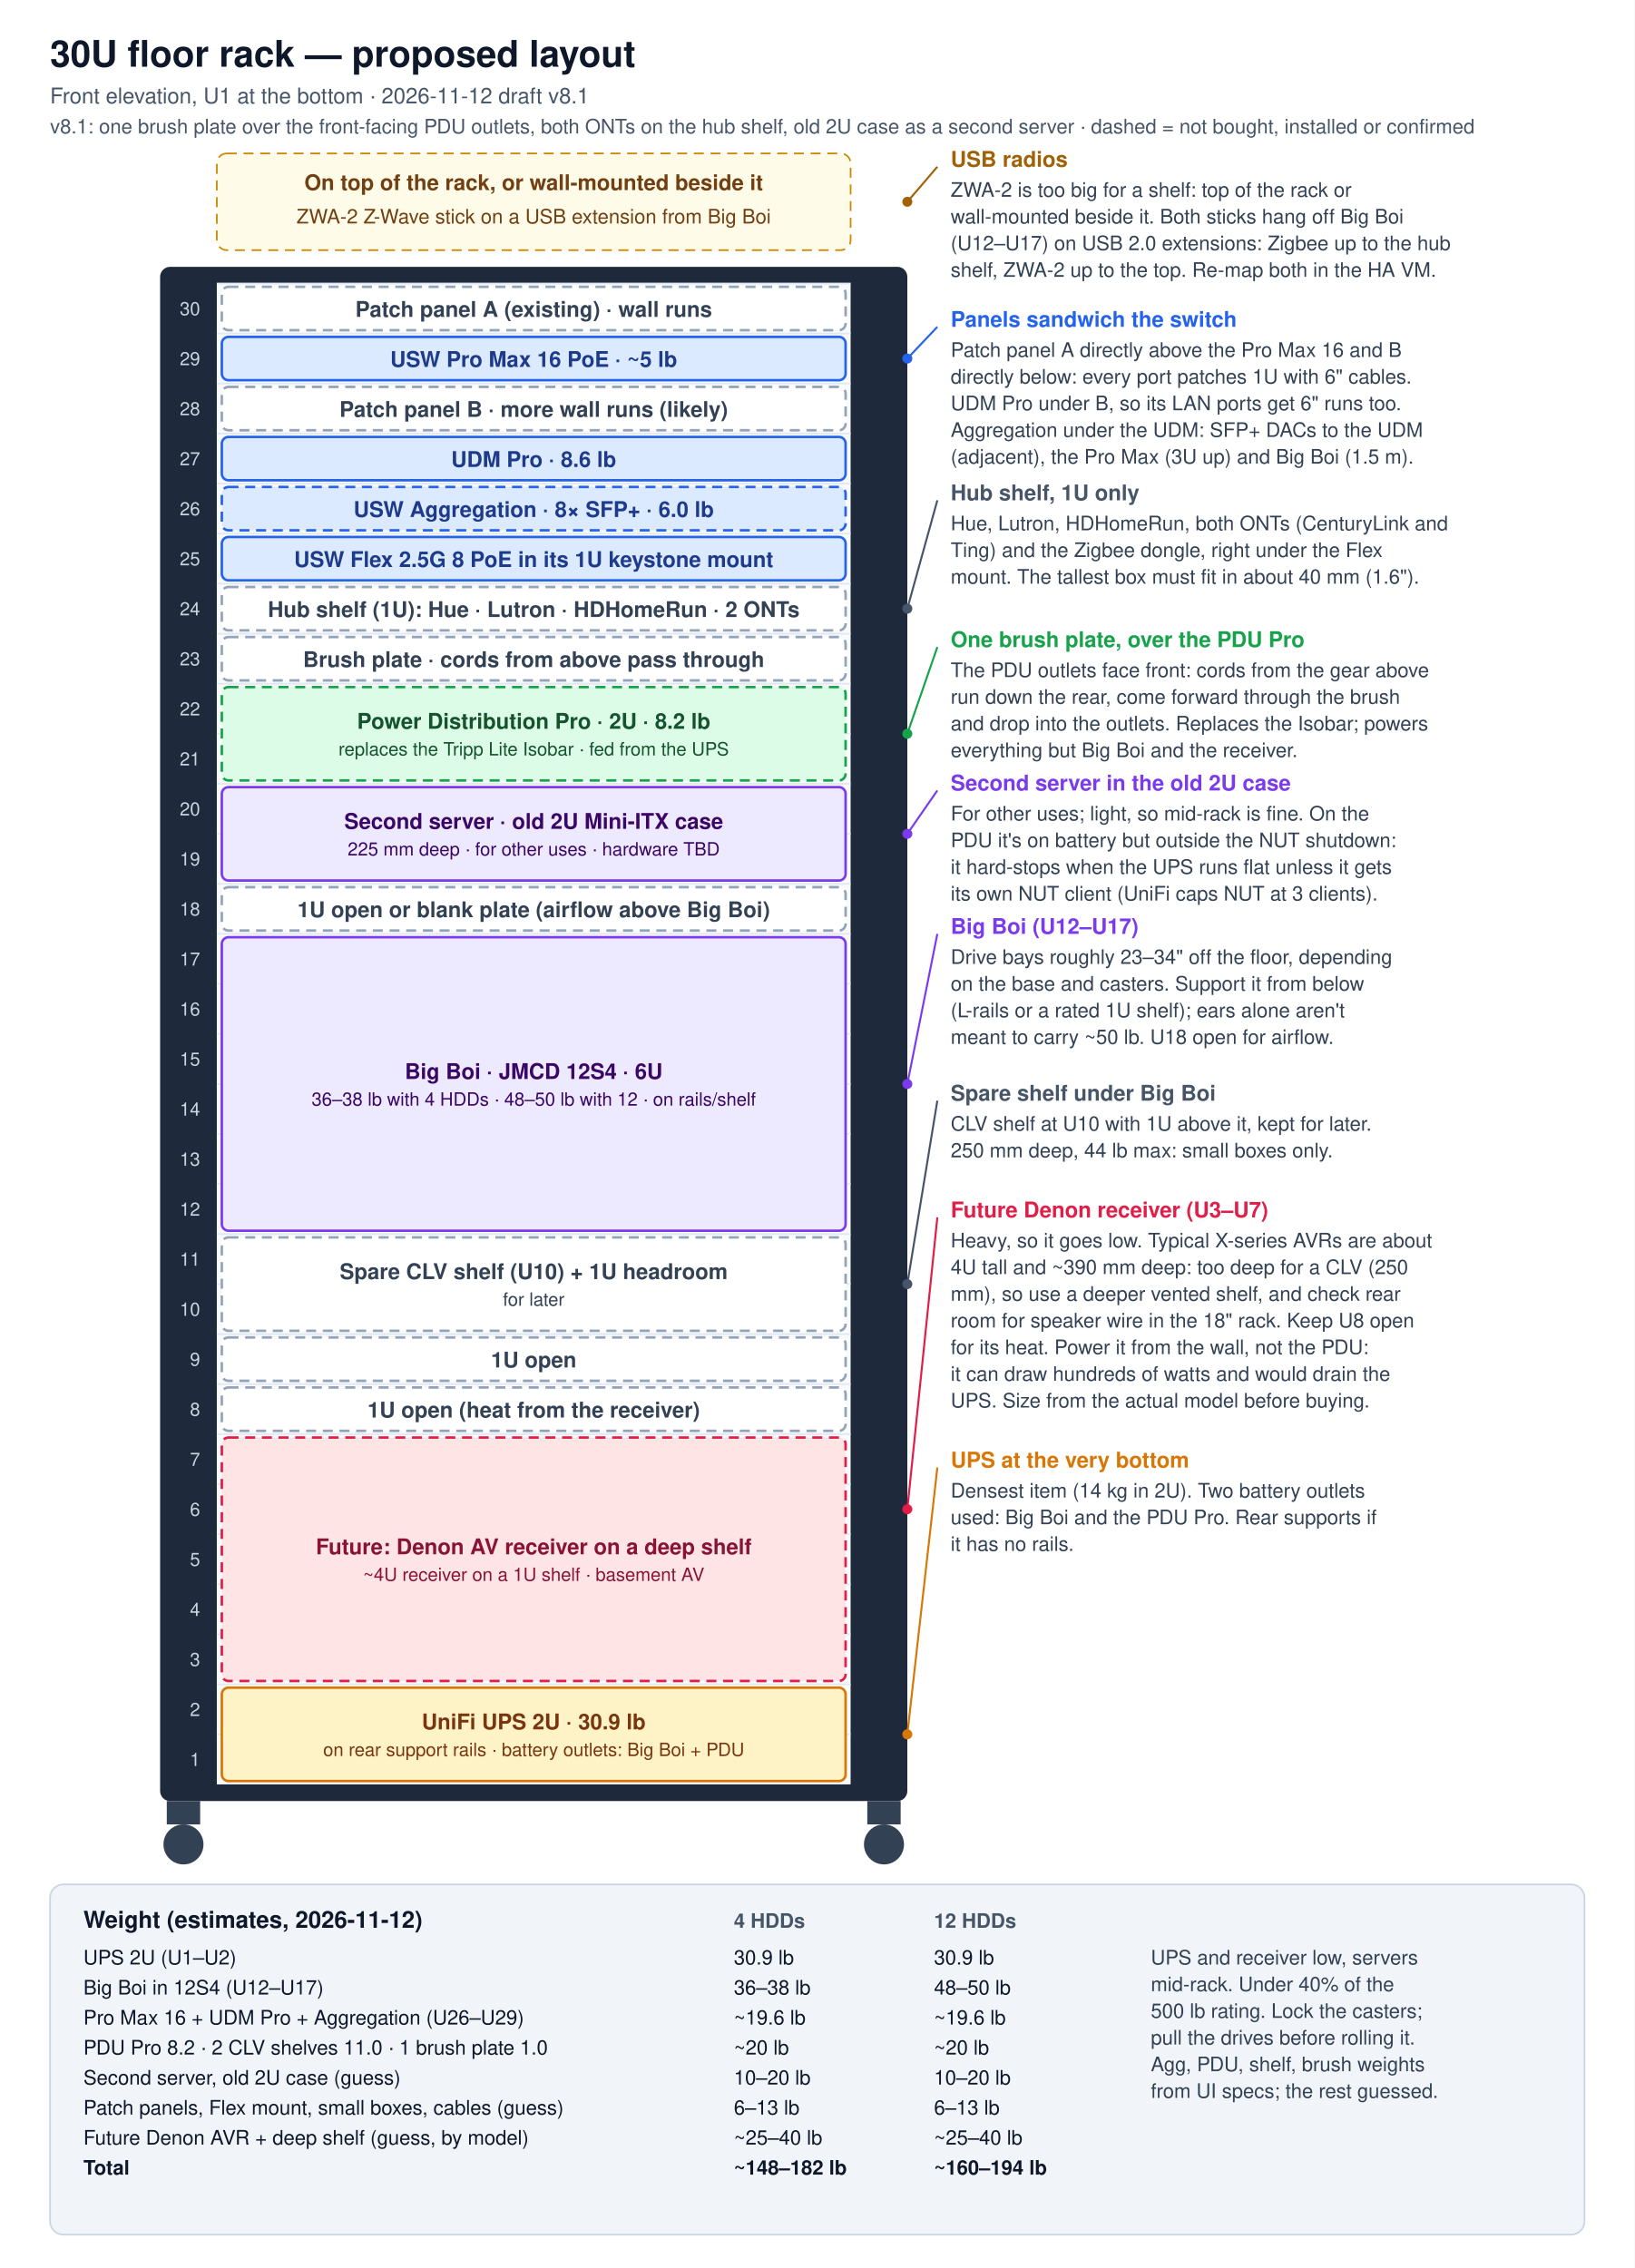
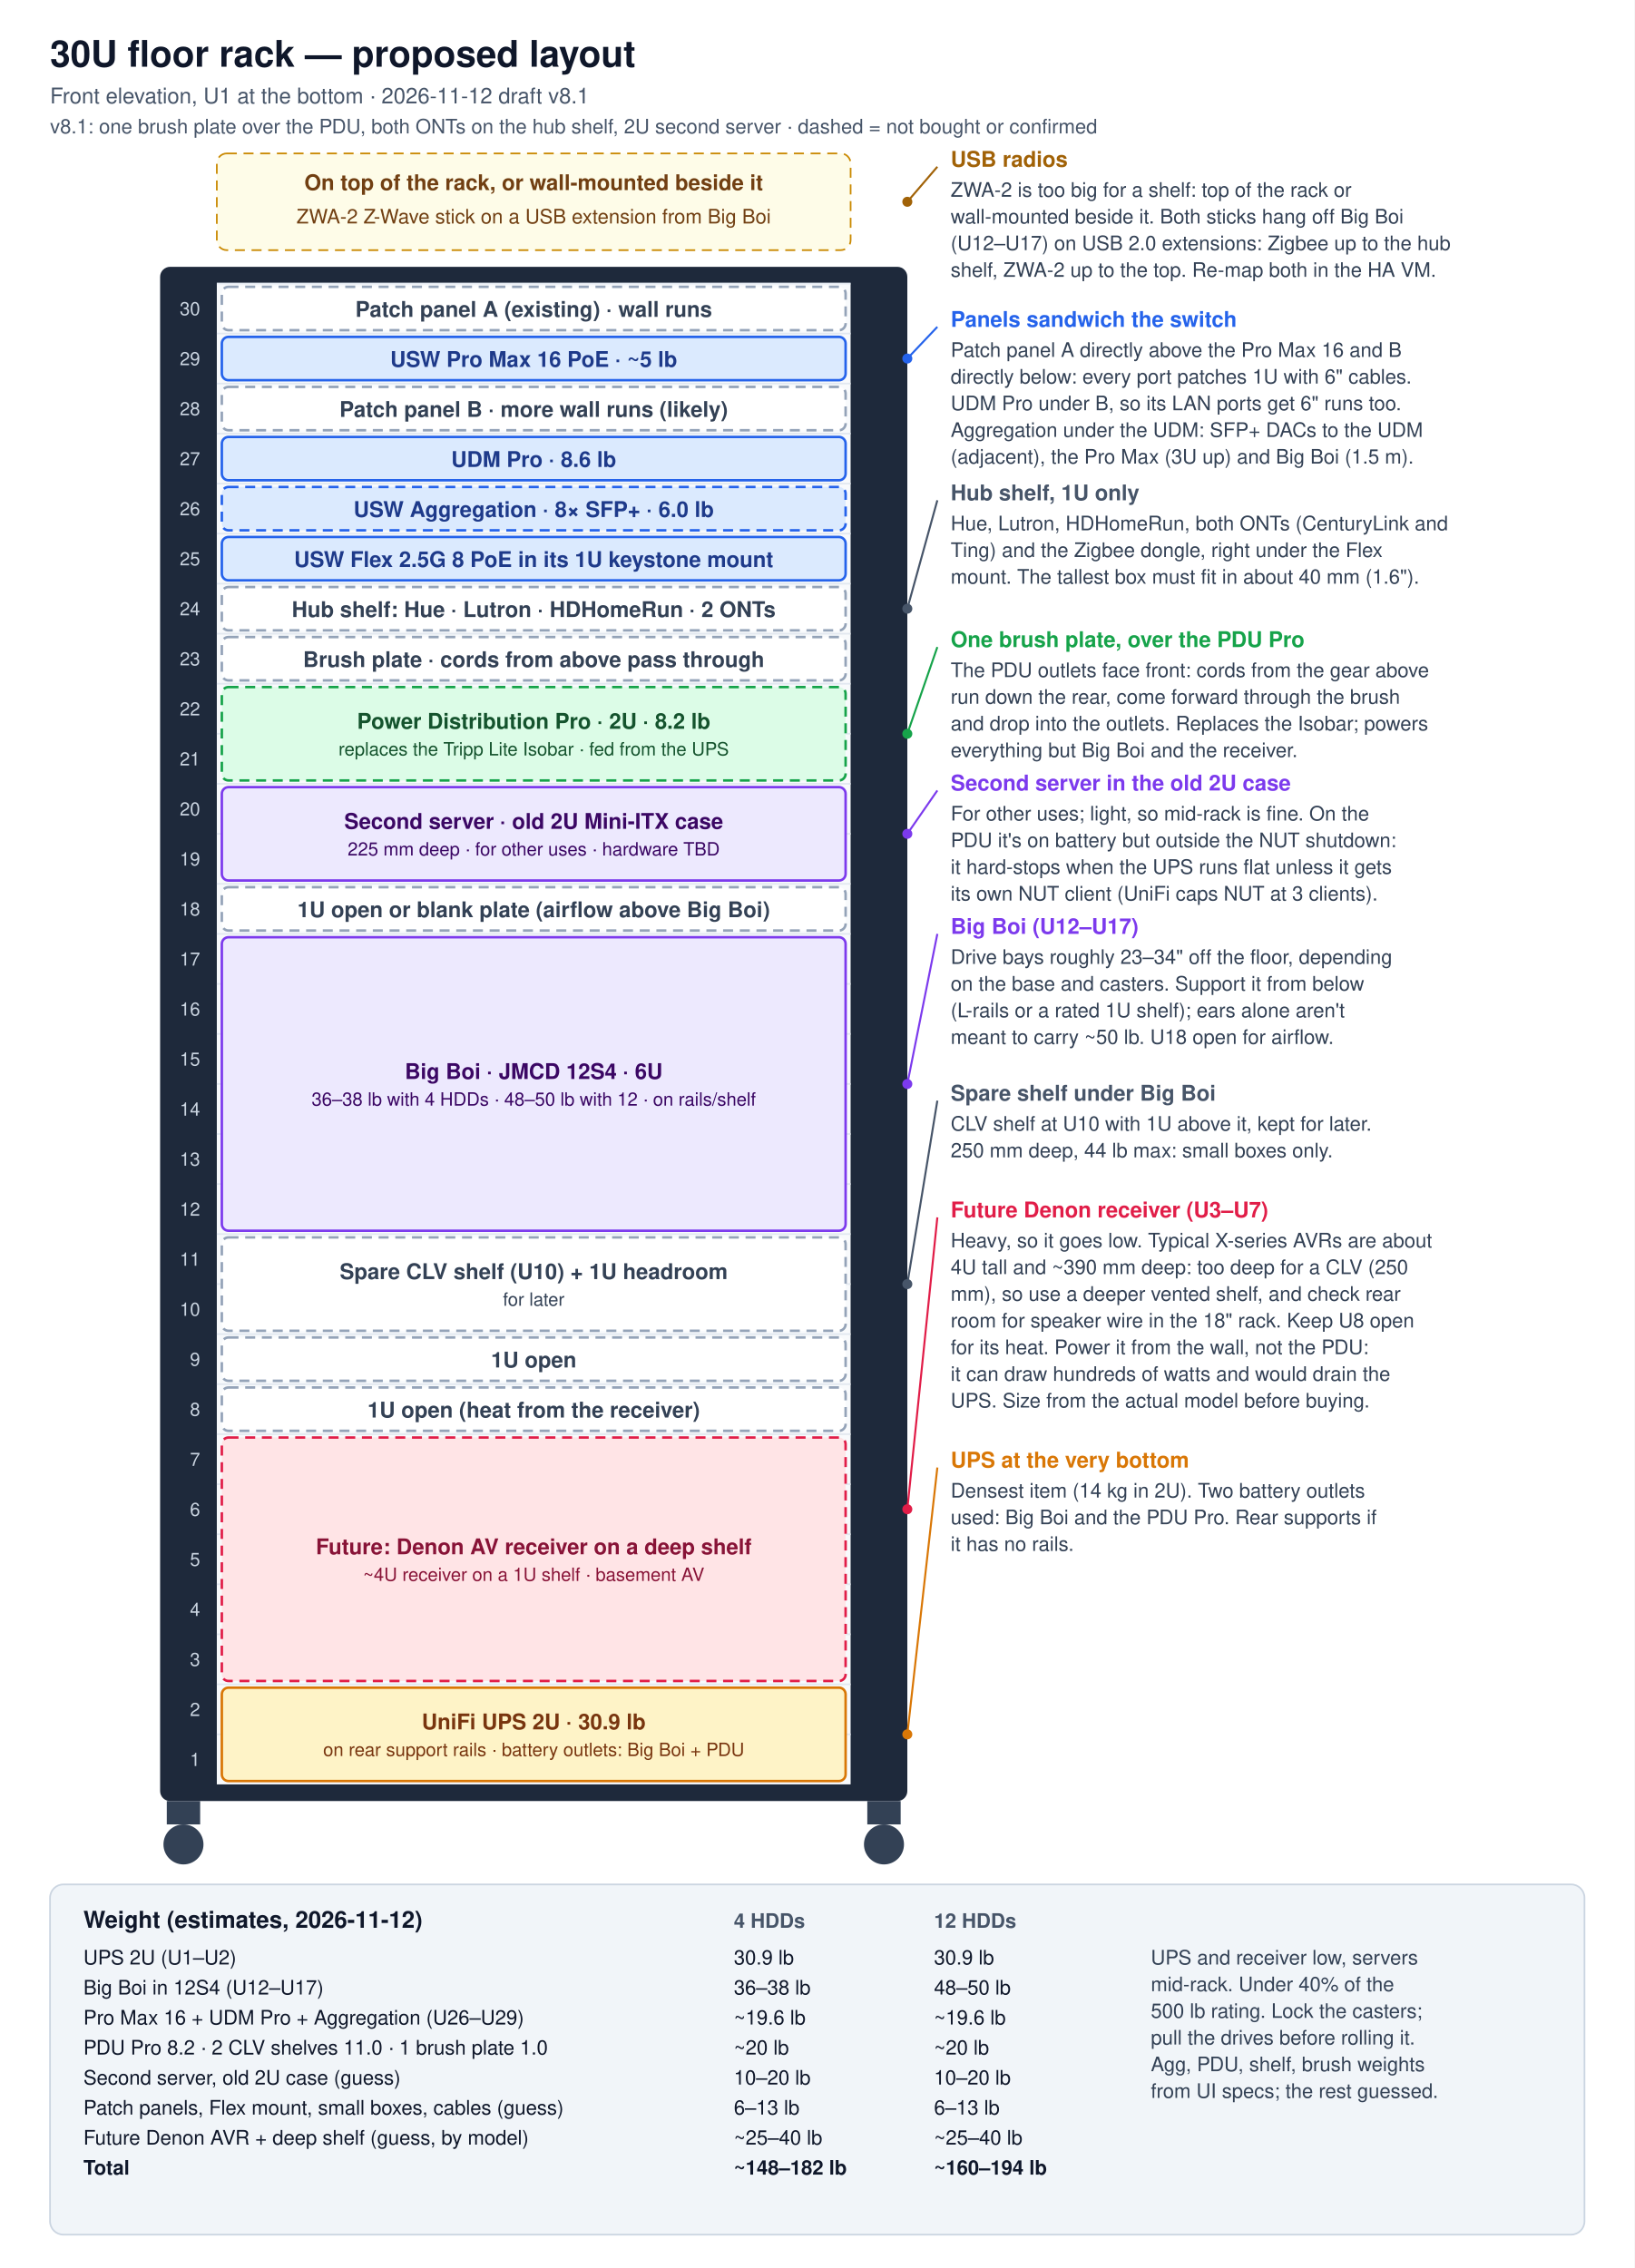
<svg xmlns="http://www.w3.org/2000/svg" viewBox="0 0 980 1360" width="980" height="1360" font-family="-apple-system, system-ui, Segoe UI, Helvetica, Arial, sans-serif">
  <defs>
    <pattern id="hatch" width="8" height="8" patternUnits="userSpaceOnUse" patternTransform="rotate(45)">
      <line x1="0" y1="0" x2="0" y2="8" stroke="#e2e8f0" stroke-width="3" />
    </pattern>
  </defs>
  <rect width="980" height="1360" fill="#ffffff" />
  <text x="30" y="40" font-size="22" font-weight="700" fill="#0f172a">30U floor rack — proposed layout</text>
  <text x="30" y="62" font-size="13" fill="#475569">Front elevation, U1 at the bottom · 2026-11-12 draft v8.1</text>
-   <text x="30" y="80" font-size="12" fill="#475569">v8.1: one brush plate over the front-facing PDU outlets, both ONTs on the hub shelf, old 2U case as a second server · dashed = not bought, installed or confirmed</text>
+   <text x="30" y="80" font-size="12" fill="#475569">v8.1: one brush plate over the PDU, both ONTs on the hub shelf, 2U second server · dashed = not bought or confirmed</text>
  <rect x="130" y="92" width="380" height="58" rx="6" fill="#fefce8" stroke="#ca8a04" stroke-dasharray="6 4" />
  <text x="320" y="114" font-size="13" font-weight="700" fill="#713f12" text-anchor="middle">On top of the rack, or wall-mounted beside it</text>
  <text x="320" y="134" font-size="12" fill="#713f12" text-anchor="middle">ZWA-2 Z-Wave stick on a USB extension from Big Boi</text>
  <rect x="96" y="160" width="448" height="920" rx="6" fill="#1e293b" />
  <rect x="130" y="170" width="380" height="900" fill="#f8fafc" />
  <text x="120" y="1059" font-size="11" fill="#cbd5e1" text-anchor="end">1</text>
  <line x1="130" y1="1040" x2="510" y2="1040" stroke="#e2e8f0" />
  <text x="120" y="1029" font-size="11" fill="#cbd5e1" text-anchor="end">2</text>
  <line x1="130" y1="1010" x2="510" y2="1010" stroke="#e2e8f0" />
  <text x="120" y="999" font-size="11" fill="#cbd5e1" text-anchor="end">3</text>
  <line x1="130" y1="980" x2="510" y2="980" stroke="#e2e8f0" />
  <text x="120" y="969" font-size="11" fill="#cbd5e1" text-anchor="end">4</text>
  <line x1="130" y1="950" x2="510" y2="950" stroke="#e2e8f0" />
  <text x="120" y="939" font-size="11" fill="#cbd5e1" text-anchor="end">5</text>
  <line x1="130" y1="920" x2="510" y2="920" stroke="#e2e8f0" />
  <text x="120" y="909" font-size="11" fill="#cbd5e1" text-anchor="end">6</text>
  <line x1="130" y1="890" x2="510" y2="890" stroke="#e2e8f0" />
  <text x="120" y="879" font-size="11" fill="#cbd5e1" text-anchor="end">7</text>
  <line x1="130" y1="860" x2="510" y2="860" stroke="#e2e8f0" />
  <text x="120" y="849" font-size="11" fill="#cbd5e1" text-anchor="end">8</text>
  <line x1="130" y1="830" x2="510" y2="830" stroke="#e2e8f0" />
  <text x="120" y="819" font-size="11" fill="#cbd5e1" text-anchor="end">9</text>
  <line x1="130" y1="800" x2="510" y2="800" stroke="#e2e8f0" />
  <text x="120" y="789" font-size="11" fill="#cbd5e1" text-anchor="end">10</text>
  <line x1="130" y1="770" x2="510" y2="770" stroke="#e2e8f0" />
  <text x="120" y="759" font-size="11" fill="#cbd5e1" text-anchor="end">11</text>
  <line x1="130" y1="740" x2="510" y2="740" stroke="#e2e8f0" />
  <text x="120" y="729" font-size="11" fill="#cbd5e1" text-anchor="end">12</text>
  <line x1="130" y1="710" x2="510" y2="710" stroke="#e2e8f0" />
  <text x="120" y="699" font-size="11" fill="#cbd5e1" text-anchor="end">13</text>
  <line x1="130" y1="680" x2="510" y2="680" stroke="#e2e8f0" />
  <text x="120" y="669" font-size="11" fill="#cbd5e1" text-anchor="end">14</text>
  <line x1="130" y1="650" x2="510" y2="650" stroke="#e2e8f0" />
  <text x="120" y="639" font-size="11" fill="#cbd5e1" text-anchor="end">15</text>
  <line x1="130" y1="620" x2="510" y2="620" stroke="#e2e8f0" />
  <text x="120" y="609" font-size="11" fill="#cbd5e1" text-anchor="end">16</text>
  <line x1="130" y1="590" x2="510" y2="590" stroke="#e2e8f0" />
  <text x="120" y="579" font-size="11" fill="#cbd5e1" text-anchor="end">17</text>
  <line x1="130" y1="560" x2="510" y2="560" stroke="#e2e8f0" />
  <text x="120" y="549" font-size="11" fill="#cbd5e1" text-anchor="end">18</text>
  <line x1="130" y1="530" x2="510" y2="530" stroke="#e2e8f0" />
  <text x="120" y="519" font-size="11" fill="#cbd5e1" text-anchor="end">19</text>
  <line x1="130" y1="500" x2="510" y2="500" stroke="#e2e8f0" />
  <text x="120" y="489" font-size="11" fill="#cbd5e1" text-anchor="end">20</text>
  <line x1="130" y1="470" x2="510" y2="470" stroke="#e2e8f0" />
  <text x="120" y="459" font-size="11" fill="#cbd5e1" text-anchor="end">21</text>
  <line x1="130" y1="440" x2="510" y2="440" stroke="#e2e8f0" />
  <text x="120" y="429" font-size="11" fill="#cbd5e1" text-anchor="end">22</text>
  <line x1="130" y1="410" x2="510" y2="410" stroke="#e2e8f0" />
  <text x="120" y="399" font-size="11" fill="#cbd5e1" text-anchor="end">23</text>
  <line x1="130" y1="380" x2="510" y2="380" stroke="#e2e8f0" />
  <text x="120" y="369" font-size="11" fill="#cbd5e1" text-anchor="end">24</text>
  <line x1="130" y1="350" x2="510" y2="350" stroke="#e2e8f0" />
  <text x="120" y="339" font-size="11" fill="#cbd5e1" text-anchor="end">25</text>
  <line x1="130" y1="320" x2="510" y2="320" stroke="#e2e8f0" />
  <text x="120" y="309" font-size="11" fill="#cbd5e1" text-anchor="end">26</text>
  <line x1="130" y1="290" x2="510" y2="290" stroke="#e2e8f0" />
  <text x="120" y="279" font-size="11" fill="#cbd5e1" text-anchor="end">27</text>
  <line x1="130" y1="260" x2="510" y2="260" stroke="#e2e8f0" />
  <text x="120" y="249" font-size="11" fill="#cbd5e1" text-anchor="end">28</text>
  <line x1="130" y1="230" x2="510" y2="230" stroke="#e2e8f0" />
  <text x="120" y="219" font-size="11" fill="#cbd5e1" text-anchor="end">29</text>
  <line x1="130" y1="200" x2="510" y2="200" stroke="#e2e8f0" />
  <text x="120" y="189" font-size="11" fill="#cbd5e1" text-anchor="end">30</text>
  <line x1="130" y1="170" x2="510" y2="170" stroke="#e2e8f0" />
  <rect x="100" y="1080" width="20" height="14" fill="#334155" />
  <circle cx="110" cy="1106" r="12" fill="#334155" />
  <rect x="520" y="1080" width="20" height="14" fill="#334155" />
  <circle cx="530" cy="1106" r="12" fill="#334155" />
  <rect x="133" y="172" width="374" height="26" rx="4" fill="#ffffff" stroke="#94a3b8" stroke-width="1.5" stroke-dasharray="6 4" />
  <text x="320" y="190" font-size="13" font-weight="700" fill="#334155" text-anchor="middle">Patch panel A (existing)  ·  wall runs</text>
  <rect x="133" y="202" width="374" height="26" rx="4" fill="#dbeafe" stroke="#2563eb" stroke-width="1.5" />
  <text x="320" y="220" font-size="13" font-weight="700" fill="#1e3a8a" text-anchor="middle">USW Pro Max 16 PoE  ·  ~5 lb</text>
  <rect x="133" y="232" width="374" height="26" rx="4" fill="#ffffff" stroke="#94a3b8" stroke-width="1.5" stroke-dasharray="6 4" />
  <text x="320" y="250" font-size="13" font-weight="700" fill="#334155" text-anchor="middle">Patch panel B  ·  more wall runs (likely)</text>
  <rect x="133" y="262" width="374" height="26" rx="4" fill="#dbeafe" stroke="#2563eb" stroke-width="1.5" />
  <text x="320" y="280" font-size="13" font-weight="700" fill="#1e3a8a" text-anchor="middle">UDM Pro  ·  8.6 lb</text>
  <rect x="133" y="292" width="374" height="26" rx="4" fill="#dbeafe" stroke="#2563eb" stroke-width="1.5" stroke-dasharray="6 4" />
  <text x="320" y="310" font-size="13" font-weight="700" fill="#1e3a8a" text-anchor="middle">USW Aggregation  ·  8× SFP+  ·  6.0 lb</text>
  <rect x="133" y="322" width="374" height="26" rx="4" fill="#dbeafe" stroke="#2563eb" stroke-width="1.5" />
  <text x="320" y="340" font-size="13" font-weight="700" fill="#1e3a8a" text-anchor="middle">USW Flex 2.5G 8 PoE in its 1U keystone mount</text>
  <rect x="133" y="352" width="374" height="26" rx="4" fill="#ffffff" stroke="#94a3b8" stroke-width="1.5" stroke-dasharray="6 4" />
-   <text x="320" y="370" font-size="13" font-weight="700" fill="#334155" text-anchor="middle">Hub shelf (1U): Hue · Lutron · HDHomeRun · 2 ONTs</text>
+   <text x="320" y="370" font-size="13" font-weight="700" fill="#334155" text-anchor="middle">Hub shelf: Hue · Lutron · HDHomeRun · 2 ONTs</text>
  <rect x="133" y="382" width="374" height="26" rx="4" fill="#ffffff" stroke="#94a3b8" stroke-width="1.5" stroke-dasharray="6 4" />
  <text x="320" y="400" font-size="13" font-weight="700" fill="#334155" text-anchor="middle">Brush plate  ·  cords from above pass through</text>
  <rect x="133" y="412" width="374" height="56" rx="4" fill="#dcfce7" stroke="#16a34a" stroke-width="1.5" stroke-dasharray="6 4" />
  <text x="320" y="437" font-size="13" font-weight="700" fill="#14532d" text-anchor="middle">Power Distribution Pro  ·  2U  ·  8.2 lb</text>
  <text x="320" y="453" font-size="11" fill="#14532d" text-anchor="middle">replaces the Tripp Lite Isobar · fed from the UPS</text>
  <rect x="133" y="472" width="374" height="56" rx="4" fill="#ede9fe" stroke="#7c3aed" stroke-width="1.5" />
  <text x="320" y="497" font-size="13" font-weight="700" fill="#3b0764" text-anchor="middle">Second server · old 2U Mini-ITX case</text>
  <text x="320" y="513" font-size="11" fill="#3b0764" text-anchor="middle">225 mm deep · for other uses · hardware TBD</text>
  <rect x="133" y="532" width="374" height="26" rx="4" fill="#ffffff" stroke="#94a3b8" stroke-width="1.5" stroke-dasharray="6 4" />
  <text x="320" y="550" font-size="13" font-weight="700" fill="#334155" text-anchor="middle">1U open or blank plate (airflow above Big Boi)</text>
  <rect x="133" y="562" width="374" height="176" rx="4" fill="#ede9fe" stroke="#7c3aed" stroke-width="1.5" />
  <text x="320" y="647" font-size="13" font-weight="700" fill="#3b0764" text-anchor="middle">Big Boi · JMCD 12S4 · 6U</text>
  <text x="320" y="663" font-size="11" fill="#3b0764" text-anchor="middle">36–38 lb with 4 HDDs · 48–50 lb with 12 · on rails/shelf</text>
  <rect x="133" y="742" width="374" height="56" rx="4" fill="#ffffff" stroke="#94a3b8" stroke-width="1.5" stroke-dasharray="6 4" />
  <text x="320" y="767" font-size="13" font-weight="700" fill="#334155" text-anchor="middle">Spare CLV shelf (U10) + 1U headroom</text>
  <text x="320" y="783" font-size="11" fill="#334155" text-anchor="middle">for later</text>
  <rect x="133" y="802" width="374" height="26" rx="4" fill="#ffffff" stroke="#94a3b8" stroke-width="1.5" stroke-dasharray="6 4" />
  <text x="320" y="820" font-size="13" font-weight="700" fill="#334155" text-anchor="middle">1U open</text>
  <rect x="133" y="832" width="374" height="26" rx="4" fill="#ffffff" stroke="#94a3b8" stroke-width="1.5" stroke-dasharray="6 4" />
  <text x="320" y="850" font-size="13" font-weight="700" fill="#334155" text-anchor="middle">1U open (heat from the receiver)</text>
  <rect x="133" y="862" width="374" height="146" rx="4" fill="#ffe4e6" stroke="#e11d48" stroke-width="1.5" stroke-dasharray="6 4" />
  <text x="320" y="932" font-size="13" font-weight="700" fill="#881337" text-anchor="middle">Future: Denon AV receiver on a deep shelf</text>
  <text x="320" y="948" font-size="11" fill="#881337" text-anchor="middle">~4U receiver on a 1U shelf · basement AV</text>
  <rect x="133" y="1012" width="374" height="56" rx="4" fill="#fef3c7" stroke="#d97706" stroke-width="1.5" />
  <text x="320" y="1037" font-size="13" font-weight="700" fill="#78350f" text-anchor="middle">UniFi UPS 2U  ·  30.9 lb</text>
  <text x="320" y="1053" font-size="11" fill="#78350f" text-anchor="middle">on rear support rails · battery outlets: Big Boi + PDU</text>
  <line x1="544" y1="121" x2="562" y2="100" stroke="#a16207" stroke-width="1.2" />
  <circle cx="544" cy="121" r="3" fill="#a16207" />
  <text x="570" y="100" font-size="13" font-weight="700" fill="#a16207">USB radios</text>
  <text x="570" y="118" font-size="12" fill="#334155">ZWA-2 is too big for a shelf: top of the rack or</text>
  <text x="570" y="134" font-size="12" fill="#334155">wall-mounted beside it. Both sticks hang off Big Boi</text>
  <text x="570" y="150" font-size="12" fill="#334155">(U12–U17) on USB 2.0 extensions: Zigbee up to the hub</text>
  <text x="570" y="166" font-size="12" fill="#334155">shelf, ZWA-2 up to the top. Re-map both in the HA VM.</text>
  <line x1="544" y1="215" x2="562" y2="196" stroke="#2563eb" stroke-width="1.2" />
  <circle cx="544" cy="215" r="3" fill="#2563eb" />
  <text x="570" y="196" font-size="13" font-weight="700" fill="#2563eb">Panels sandwich the switch</text>
  <text x="570" y="214" font-size="12" fill="#334155">Patch panel A directly above the Pro Max 16 and B</text>
  <text x="570" y="230" font-size="12" fill="#334155">directly below: every port patches 1U with 6" cables.</text>
  <text x="570" y="246" font-size="12" fill="#334155">UDM Pro under B, so its LAN ports get 6" runs too.</text>
  <text x="570" y="262" font-size="12" fill="#334155">Aggregation under the UDM: SFP+ DACs to the UDM</text>
  <text x="570" y="278" font-size="12" fill="#334155">(adjacent), the Pro Max (3U up) and Big Boi (1.5 m).</text>
  <line x1="544" y1="365" x2="562" y2="300" stroke="#475569" stroke-width="1.2" />
  <circle cx="544" cy="365" r="3" fill="#475569" />
  <text x="570" y="300" font-size="13" font-weight="700" fill="#475569">Hub shelf, 1U only</text>
  <text x="570" y="318" font-size="12" fill="#334155">Hue, Lutron, HDHomeRun, both ONTs (CenturyLink and</text>
  <text x="570" y="334" font-size="12" fill="#334155">Ting) and the Zigbee dongle, right under the Flex</text>
  <text x="570" y="350" font-size="12" fill="#334155">mount. The tallest box must fit in about 40 mm (1.6").</text>
  <line x1="544" y1="440" x2="562" y2="388" stroke="#16a34a" stroke-width="1.2" />
  <circle cx="544" cy="440" r="3" fill="#16a34a" />
  <text x="570" y="388" font-size="13" font-weight="700" fill="#16a34a">One brush plate, over the PDU Pro</text>
  <text x="570" y="406" font-size="12" fill="#334155">The PDU outlets face front: cords from the gear above</text>
  <text x="570" y="422" font-size="12" fill="#334155">run down the rear, come forward through the brush</text>
  <text x="570" y="438" font-size="12" fill="#334155">and drop into the outlets. Replaces the Isobar; powers</text>
  <text x="570" y="454" font-size="12" fill="#334155">everything but Big Boi and the receiver.</text>
  <line x1="544" y1="500" x2="562" y2="474" stroke="#7c3aed" stroke-width="1.2" />
  <circle cx="544" cy="500" r="3" fill="#7c3aed" />
  <text x="570" y="474" font-size="13" font-weight="700" fill="#7c3aed">Second server in the old 2U case</text>
  <text x="570" y="492" font-size="12" fill="#334155">For other uses; light, so mid-rack is fine. On the</text>
  <text x="570" y="508" font-size="12" fill="#334155">PDU it's on battery but outside the NUT shutdown:</text>
  <text x="570" y="524" font-size="12" fill="#334155">it hard-stops when the UPS runs flat unless it gets</text>
  <text x="570" y="540" font-size="12" fill="#334155">its own NUT client (UniFi caps NUT at 3 clients).</text>
  <line x1="544" y1="650" x2="562" y2="560" stroke="#7c3aed" stroke-width="1.2" />
  <circle cx="544" cy="650" r="3" fill="#7c3aed" />
  <text x="570" y="560" font-size="13" font-weight="700" fill="#7c3aed">Big Boi (U12–U17)</text>
  <text x="570" y="578" font-size="12" fill="#334155">Drive bays roughly 23–34" off the floor, depending</text>
  <text x="570" y="594" font-size="12" fill="#334155">on the base and casters. Support it from below</text>
  <text x="570" y="610" font-size="12" fill="#334155">(L-rails or a rated 1U shelf); ears alone aren't</text>
  <text x="570" y="626" font-size="12" fill="#334155">meant to carry ~50 lb. U18 open for airflow.</text>
  <line x1="544" y1="770" x2="562" y2="660" stroke="#475569" stroke-width="1.2" />
  <circle cx="544" cy="770" r="3" fill="#475569" />
  <text x="570" y="660" font-size="13" font-weight="700" fill="#475569">Spare shelf under Big Boi</text>
  <text x="570" y="678" font-size="12" fill="#334155">CLV shelf at U10 with 1U above it, kept for later.</text>
  <text x="570" y="694" font-size="12" fill="#334155">250 mm deep, 44 lb max: small boxes only.</text>
  <line x1="544" y1="905" x2="562" y2="730" stroke="#e11d48" stroke-width="1.2" />
  <circle cx="544" cy="905" r="3" fill="#e11d48" />
  <text x="570" y="730" font-size="13" font-weight="700" fill="#e11d48">Future Denon receiver (U3–U7)</text>
  <text x="570" y="748" font-size="12" fill="#334155">Heavy, so it goes low. Typical X-series AVRs are about</text>
  <text x="570" y="764" font-size="12" fill="#334155">4U tall and ~390 mm deep: too deep for a CLV (250</text>
  <text x="570" y="780" font-size="12" fill="#334155">mm), so use a deeper vented shelf, and check rear</text>
  <text x="570" y="796" font-size="12" fill="#334155">room for speaker wire in the 18" rack. Keep U8 open</text>
  <text x="570" y="812" font-size="12" fill="#334155">for its heat. Power it from the wall, not the PDU:</text>
  <text x="570" y="828" font-size="12" fill="#334155">it can draw hundreds of watts and would drain the</text>
  <text x="570" y="844" font-size="12" fill="#334155">UPS. Size from the actual model before buying.</text>
  <line x1="544" y1="1040" x2="562" y2="880" stroke="#d97706" stroke-width="1.2" />
  <circle cx="544" cy="1040" r="3" fill="#d97706" />
  <text x="570" y="880" font-size="13" font-weight="700" fill="#d97706">UPS at the very bottom</text>
  <text x="570" y="898" font-size="12" fill="#334155">Densest item (14 kg in 2U). Two battery outlets</text>
  <text x="570" y="914" font-size="12" fill="#334155">used: Big Boi and the PDU Pro. Rear supports if</text>
  <text x="570" y="930" font-size="12" fill="#334155">it has no rails.</text>
  <rect x="30" y="1130" width="920" height="210" rx="8" fill="#f1f5f9" stroke="#cbd5e1" />
  <text x="50" y="1156" font-size="14" font-weight="700" fill="#0f172a">Weight (estimates, 2026-11-12)</text>
  <text x="440" y="1156" font-size="12" font-weight="700" fill="#475569">4 HDDs</text>
  <text x="560" y="1156" font-size="12" font-weight="700" fill="#475569">12 HDDs</text>
  <text x="50" y="1178" font-size="12" font-weight="400" fill="#0f172a">UPS 2U (U1–U2)</text>
  <text x="440" y="1178" font-size="12" font-weight="400" fill="#0f172a">30.9 lb</text>
  <text x="560" y="1178" font-size="12" font-weight="400" fill="#0f172a">30.9 lb</text>
  <text x="50" y="1196" font-size="12" font-weight="400" fill="#0f172a">Big Boi in 12S4 (U12–U17)</text>
  <text x="440" y="1196" font-size="12" font-weight="400" fill="#0f172a">36–38 lb</text>
  <text x="560" y="1196" font-size="12" font-weight="400" fill="#0f172a">48–50 lb</text>
  <text x="50" y="1214" font-size="12" font-weight="400" fill="#0f172a">Pro Max 16 + UDM Pro + Aggregation (U26–U29)</text>
  <text x="440" y="1214" font-size="12" font-weight="400" fill="#0f172a">~19.6 lb</text>
  <text x="560" y="1214" font-size="12" font-weight="400" fill="#0f172a">~19.6 lb</text>
  <text x="50" y="1232" font-size="12" font-weight="400" fill="#0f172a">PDU Pro 8.2 · 2 CLV shelves 11.0 · 1 brush plate 1.0</text>
  <text x="440" y="1232" font-size="12" font-weight="400" fill="#0f172a">~20 lb</text>
  <text x="560" y="1232" font-size="12" font-weight="400" fill="#0f172a">~20 lb</text>
  <text x="50" y="1250" font-size="12" font-weight="400" fill="#0f172a">Second server, old 2U case (guess)</text>
  <text x="440" y="1250" font-size="12" font-weight="400" fill="#0f172a">10–20 lb</text>
  <text x="560" y="1250" font-size="12" font-weight="400" fill="#0f172a">10–20 lb</text>
  <text x="50" y="1268" font-size="12" font-weight="400" fill="#0f172a">Patch panels, Flex mount, small boxes, cables (guess)</text>
  <text x="440" y="1268" font-size="12" font-weight="400" fill="#0f172a">6–13 lb</text>
  <text x="560" y="1268" font-size="12" font-weight="400" fill="#0f172a">6–13 lb</text>
  <text x="50" y="1286" font-size="12" font-weight="400" fill="#0f172a">Future Denon AVR + deep shelf (guess, by model)</text>
  <text x="440" y="1286" font-size="12" font-weight="400" fill="#0f172a">~25–40 lb</text>
  <text x="560" y="1286" font-size="12" font-weight="400" fill="#0f172a">~25–40 lb</text>
  <text x="50" y="1304" font-size="12" font-weight="700" fill="#0f172a">Total</text>
  <text x="440" y="1304" font-size="12" font-weight="700" fill="#0f172a">~148–182 lb</text>
  <text x="560" y="1304" font-size="12" font-weight="700" fill="#0f172a">~160–194 lb</text>
  <text x="690" y="1178" font-size="12" fill="#334155">UPS and receiver low, servers</text>
  <text x="690" y="1194" font-size="12" fill="#334155">mid-rack. Under 40% of the</text>
  <text x="690" y="1210" font-size="12" fill="#334155">500 lb rating. Lock the casters;</text>
  <text x="690" y="1226" font-size="12" fill="#334155">pull the drives before rolling it.</text>
  <text x="690" y="1242" font-size="12" fill="#334155">Agg, PDU, shelf, brush weights</text>
  <text x="690" y="1258" font-size="12" fill="#334155">from UI specs; the rest guessed.</text>
</svg>
